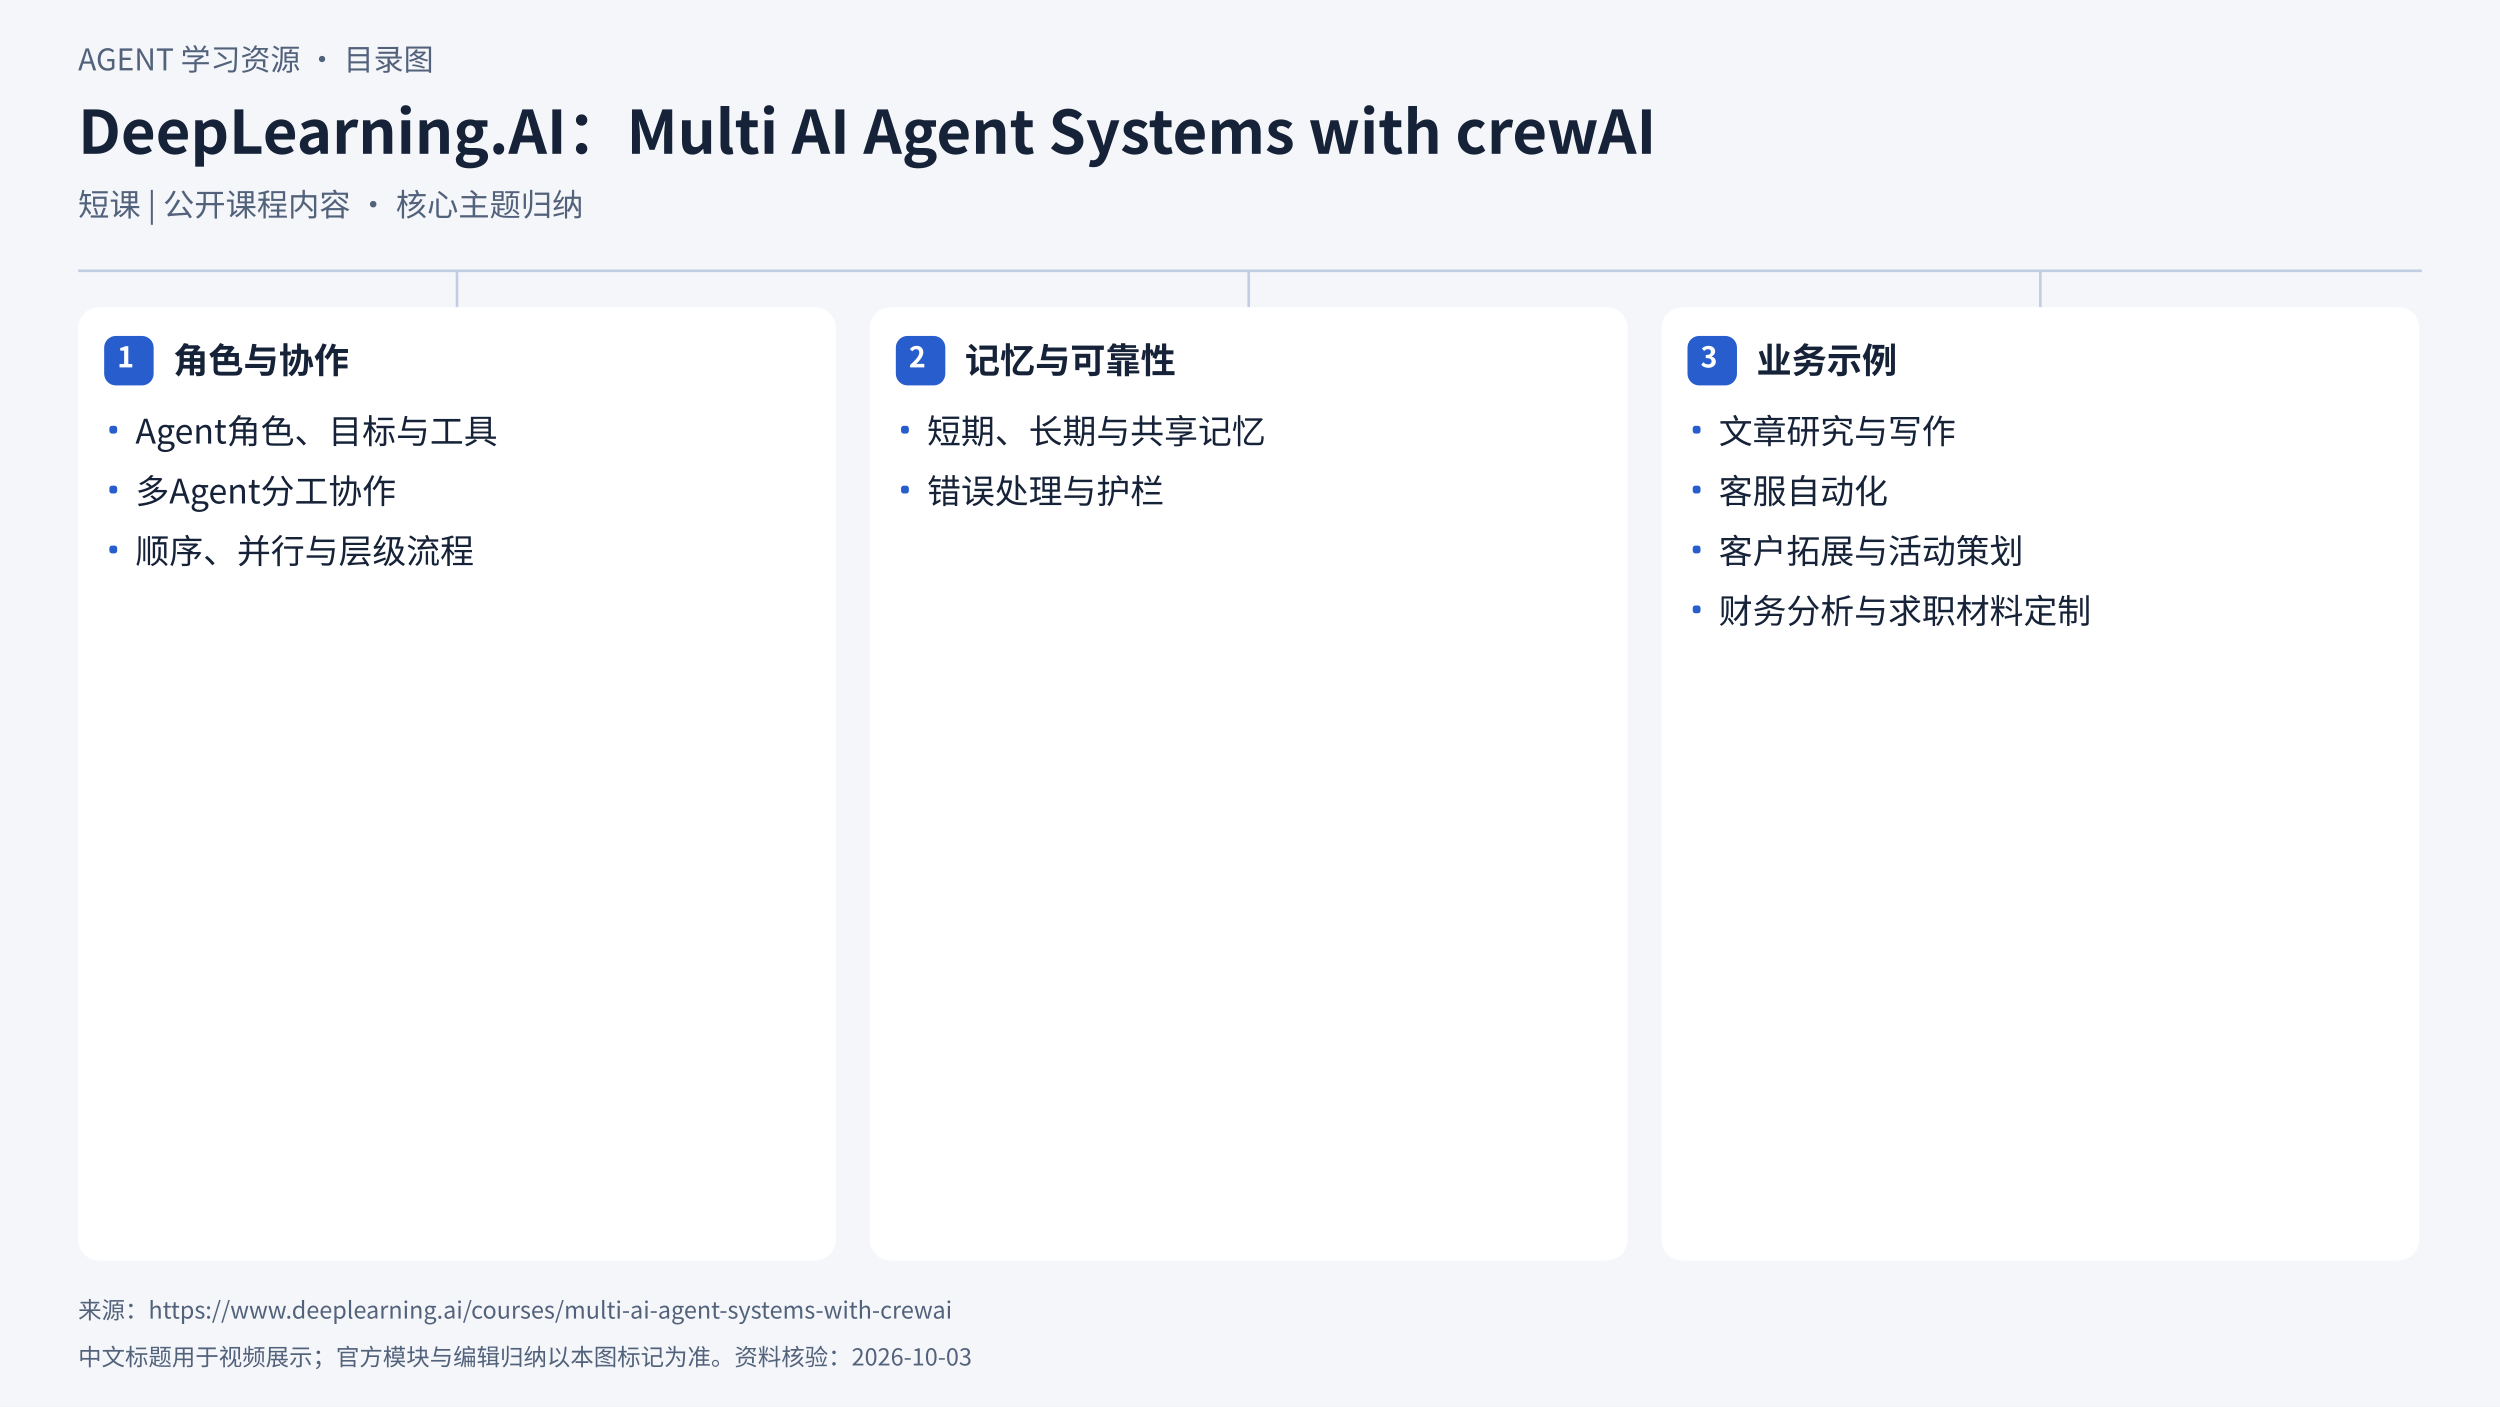
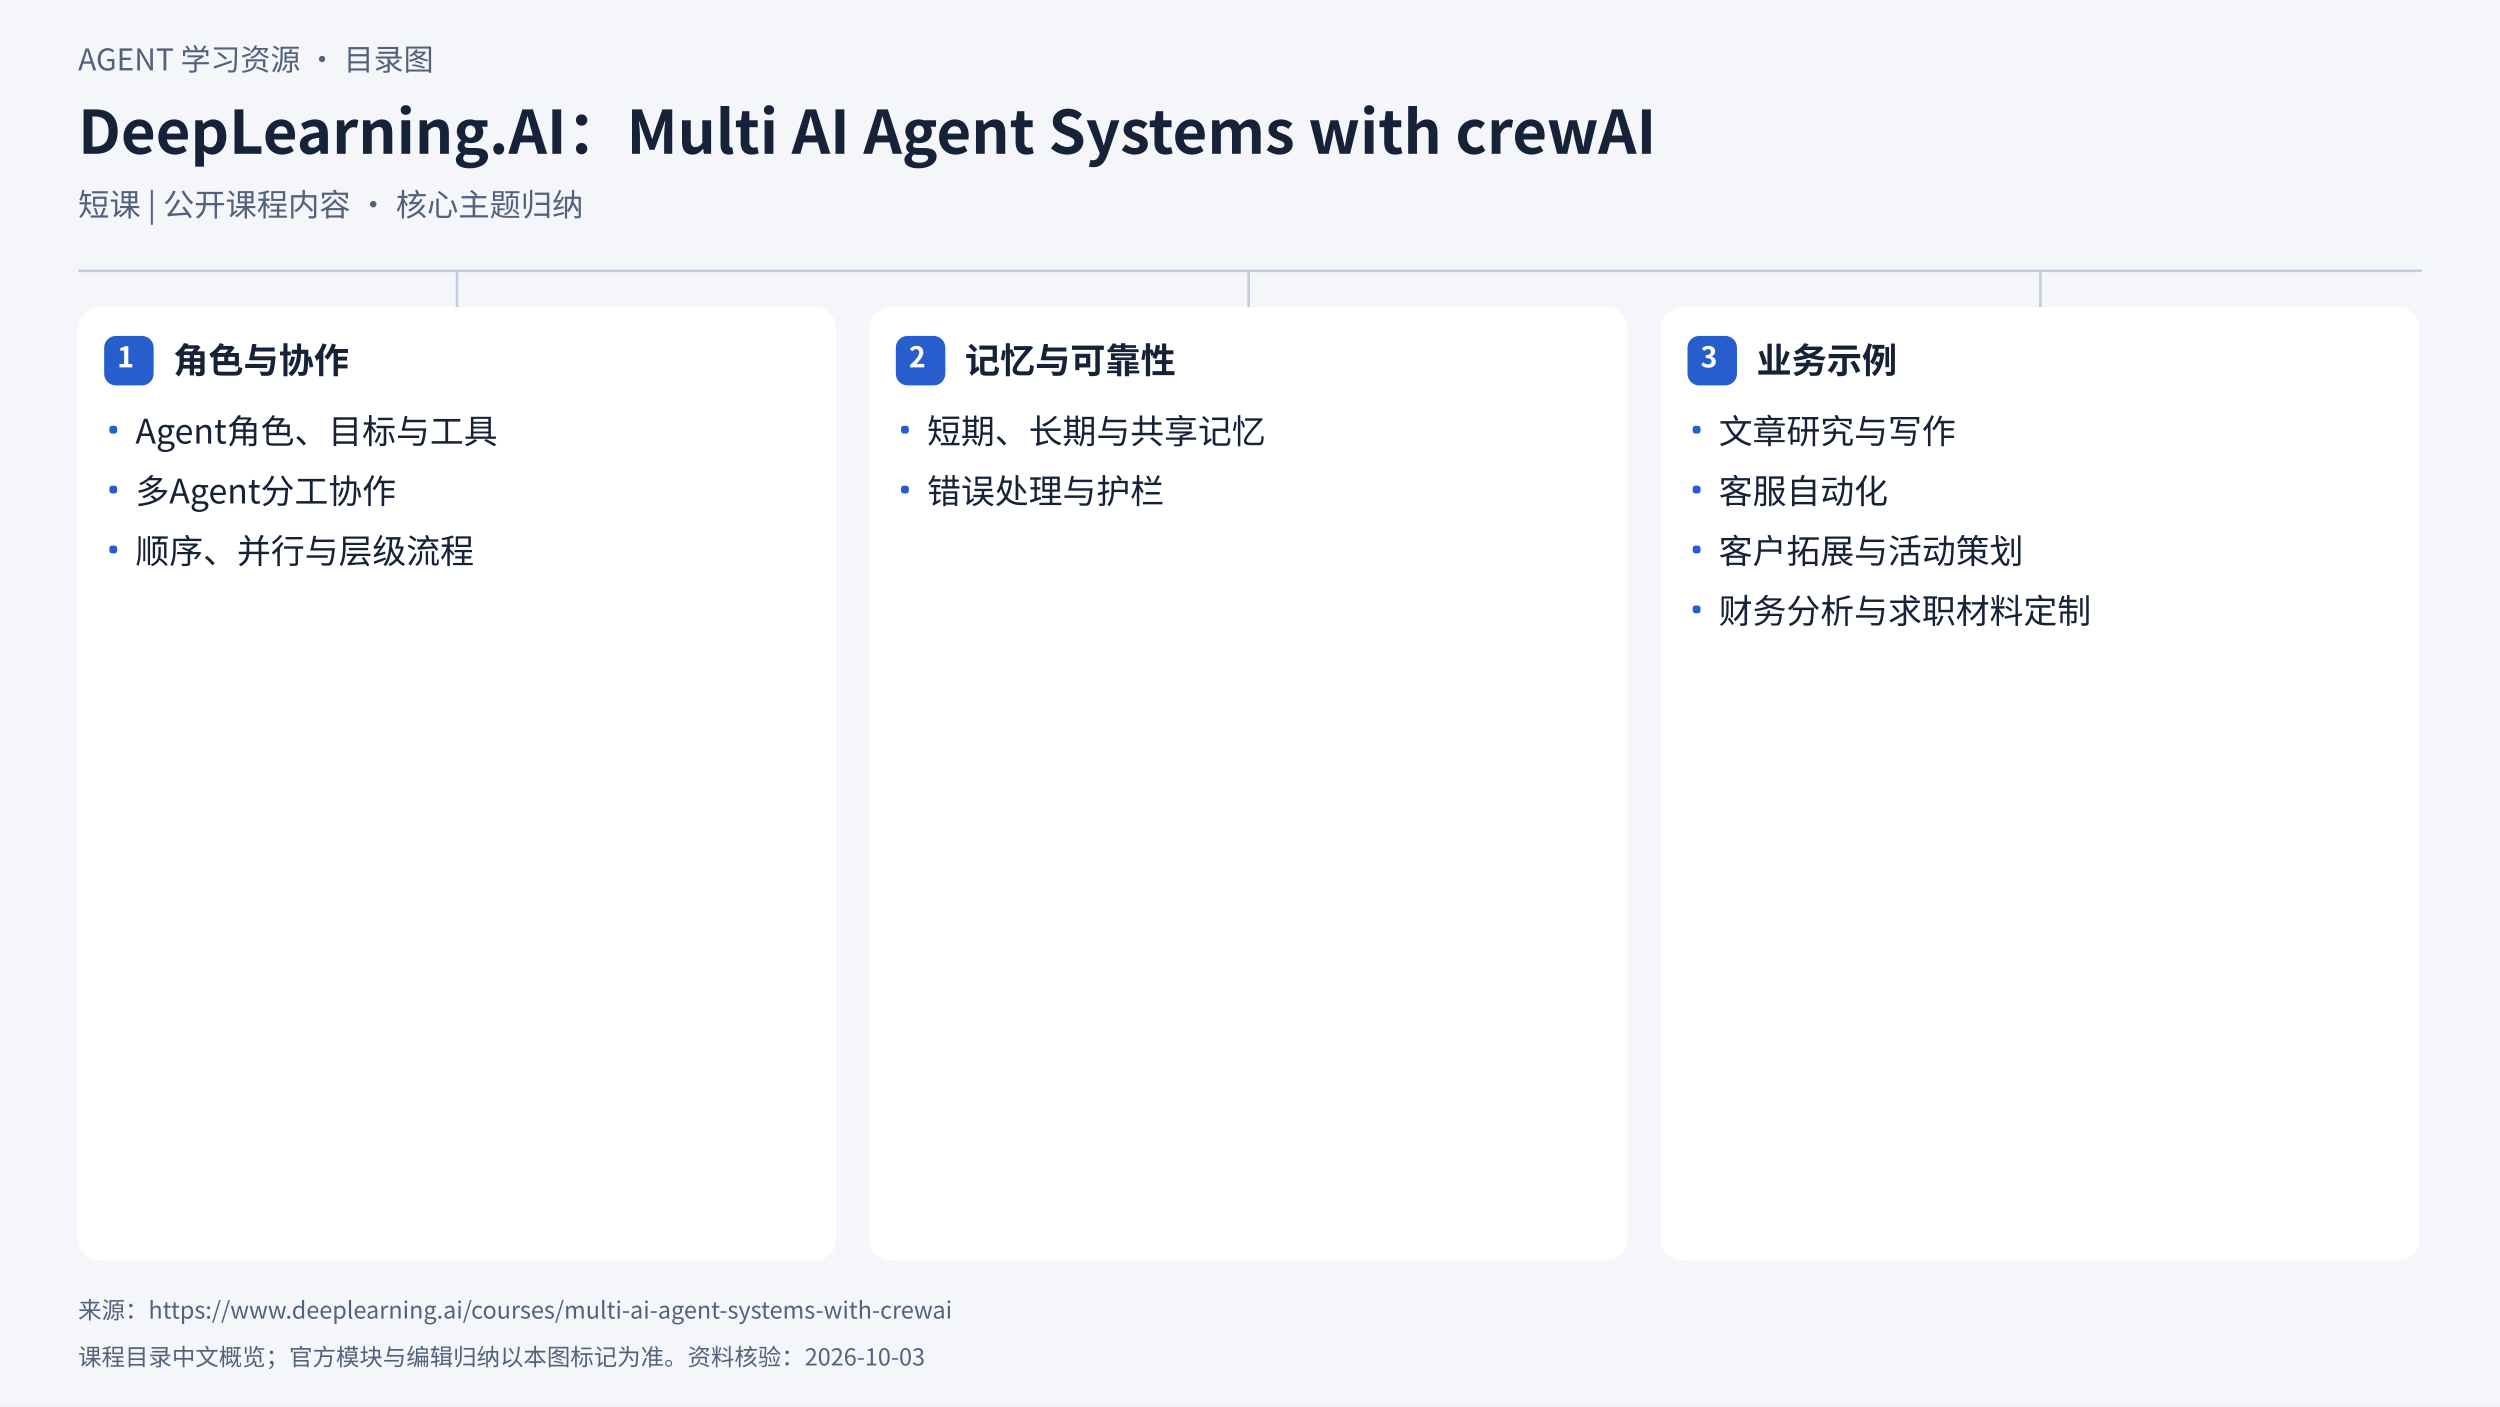
<svg xmlns="http://www.w3.org/2000/svg" width="1920" height="1080" viewBox="0 0 1920 1080">
  <rect width="1920" height="1080" fill="#F4F6FA" />
  <style>text{font-family:"Microsoft YaHei","Noto Sans CJK SC",sans-serif}</style>
  <text x="60" y="34" dominant-baseline="text-before-edge" font-size="23" fill="#53627B" font-weight="400">AGENT 学习资源 · 目录图</text>
  <text x="60" y="78" dominant-baseline="text-before-edge" font-size="46" fill="#162238" font-weight="700">DeepLearning.AI：Multi AI Agent Systems with crewAI</text>
  <text x="60" y="145" dominant-baseline="text-before-edge" font-size="24" fill="#53627B" font-weight="400">短课  |  公开课程内容 · 核心主题归纳</text>
  <line x1="60" y1="208" x2="1860" y2="208" stroke="#C1CDE2" stroke-width="2" />
  <line x1="351" y1="208" x2="351" y2="236" stroke="#C1CDE2" stroke-width="2" />
  <rect x="60" y="236" width="582" height="732" rx="16" fill="#FFFFFF" />
  <rect x="80" y="258" width="38" height="38" rx="9" fill="#275DCC" />
  <text x="90" y="263" dominant-baseline="text-before-edge" font-size="22" fill="#FFFFFF" font-weight="700">1</text>
  <text x="133" y="263" dominant-baseline="text-before-edge" font-size="27" fill="#162238" font-weight="700">角色与协作</text>
  <rect x="84" y="327" width="6" height="6" rx="2" fill="#275DCC" />
  <text x="104" y="318" dominant-baseline="text-before-edge" font-size="26" fill="#162238" font-weight="400">Agent角色、目标与工具</text>
  <rect x="84" y="373" width="6" height="6" rx="2" fill="#275DCC" />
  <text x="104" y="364" dominant-baseline="text-before-edge" font-size="26" fill="#162238" font-weight="400">多Agent分工协作</text>
  <rect x="84" y="419" width="6" height="6" rx="2" fill="#275DCC" />
  <text x="104" y="410" dominant-baseline="text-before-edge" font-size="26" fill="#162238" font-weight="400">顺序、并行与层级流程</text>
  <line x1="959" y1="208" x2="959" y2="236" stroke="#C1CDE2" stroke-width="2" />
  <rect x="668" y="236" width="582" height="732" rx="16" fill="#FFFFFF" />
  <rect x="688" y="258" width="38" height="38" rx="9" fill="#275DCC" />
  <text x="698" y="263" dominant-baseline="text-before-edge" font-size="22" fill="#FFFFFF" font-weight="700">2</text>
  <text x="741" y="263" dominant-baseline="text-before-edge" font-size="27" fill="#162238" font-weight="700">记忆与可靠性</text>
  <rect x="692" y="327" width="6" height="6" rx="2" fill="#275DCC" />
  <text x="712" y="318" dominant-baseline="text-before-edge" font-size="26" fill="#162238" font-weight="400">短期、长期与共享记忆</text>
  <rect x="692" y="373" width="6" height="6" rx="2" fill="#275DCC" />
  <text x="712" y="364" dominant-baseline="text-before-edge" font-size="26" fill="#162238" font-weight="400">错误处理与护栏</text>
  <line x1="1567" y1="208" x2="1567" y2="236" stroke="#C1CDE2" stroke-width="2" />
  <rect x="1276" y="236" width="582" height="732" rx="16" fill="#FFFFFF" />
  <rect x="1296" y="258" width="38" height="38" rx="9" fill="#275DCC" />
  <text x="1306" y="263" dominant-baseline="text-before-edge" font-size="22" fill="#FFFFFF" font-weight="700">3</text>
  <text x="1349" y="263" dominant-baseline="text-before-edge" font-size="27" fill="#162238" font-weight="700">业务示例</text>
  <rect x="1300" y="327" width="6" height="6" rx="2" fill="#275DCC" />
  <text x="1320" y="318" dominant-baseline="text-before-edge" font-size="26" fill="#162238" font-weight="400">文章研究与写作</text>
  <rect x="1300" y="373" width="6" height="6" rx="2" fill="#275DCC" />
  <text x="1320" y="364" dominant-baseline="text-before-edge" font-size="26" fill="#162238" font-weight="400">客服自动化</text>
  <rect x="1300" y="419" width="6" height="6" rx="2" fill="#275DCC" />
  <text x="1320" y="410" dominant-baseline="text-before-edge" font-size="26" fill="#162238" font-weight="400">客户拓展与活动策划</text>
  <rect x="1300" y="465" width="6" height="6" rx="2" fill="#275DCC" />
  <text x="1320" y="456" dominant-baseline="text-before-edge" font-size="26" fill="#162238" font-weight="400">财务分析与求职材料定制</text>
  <text x="60" y="997" dominant-baseline="text-before-edge" font-size="18" fill="#53627B" font-weight="400">来源：https://www.deeplearning.ai/courses/multi-ai-agent-systems-with-crewai</text>
-   <text x="60" y="1033" dominant-baseline="text-before-edge" font-size="18" fill="#53627B" font-weight="400">中文标题用于视频展示；官方模块与编辑归纳以本图标记为准。资料核验：2026-10-03</text>
+   <text x="60" y="1033" dominant-baseline="text-before-edge" font-size="18" fill="#53627B" font-weight="400">课程目录中文概览；官方模块与编辑归纳以本图标记为准。资料核验：2026-10-03</text>
</svg>
